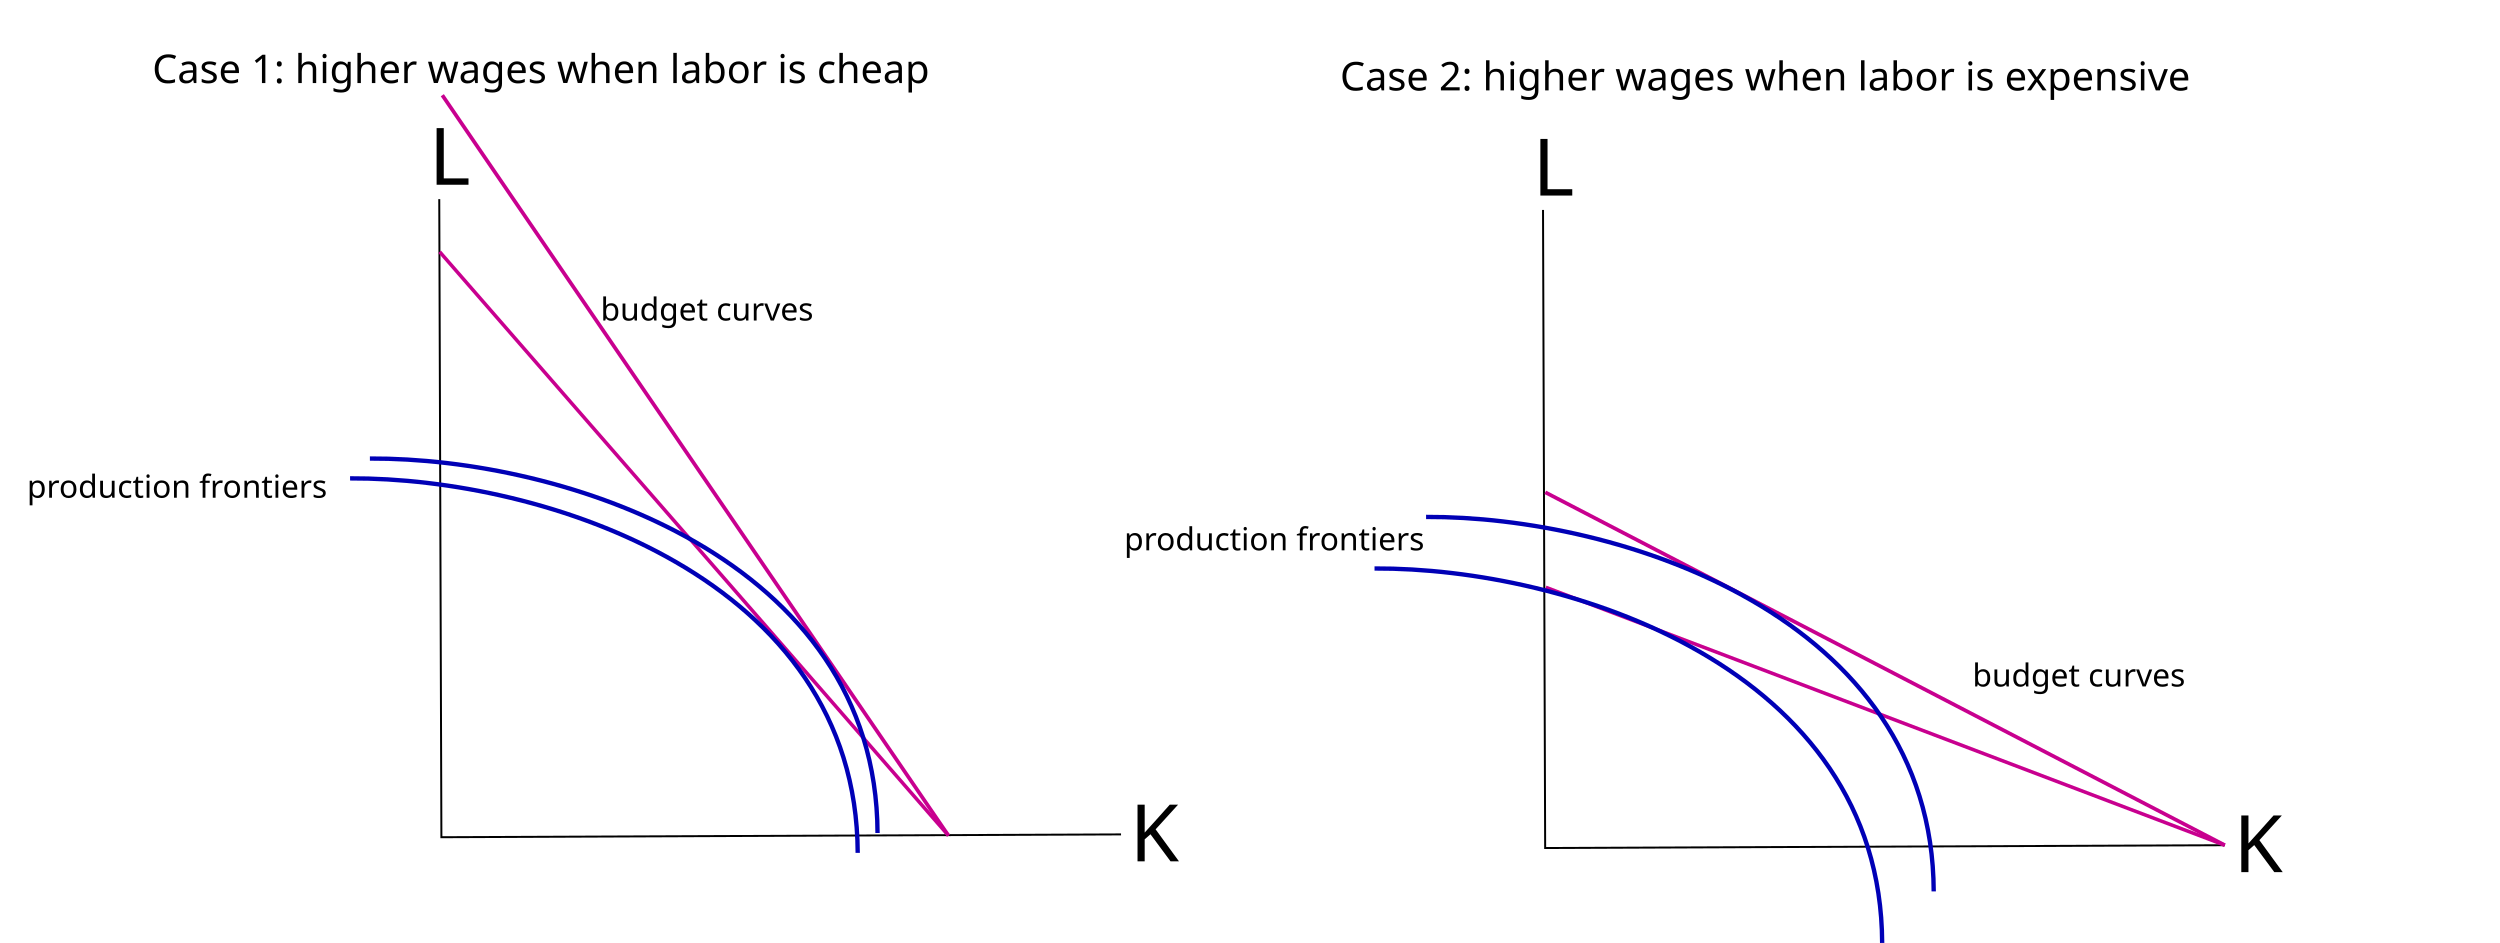
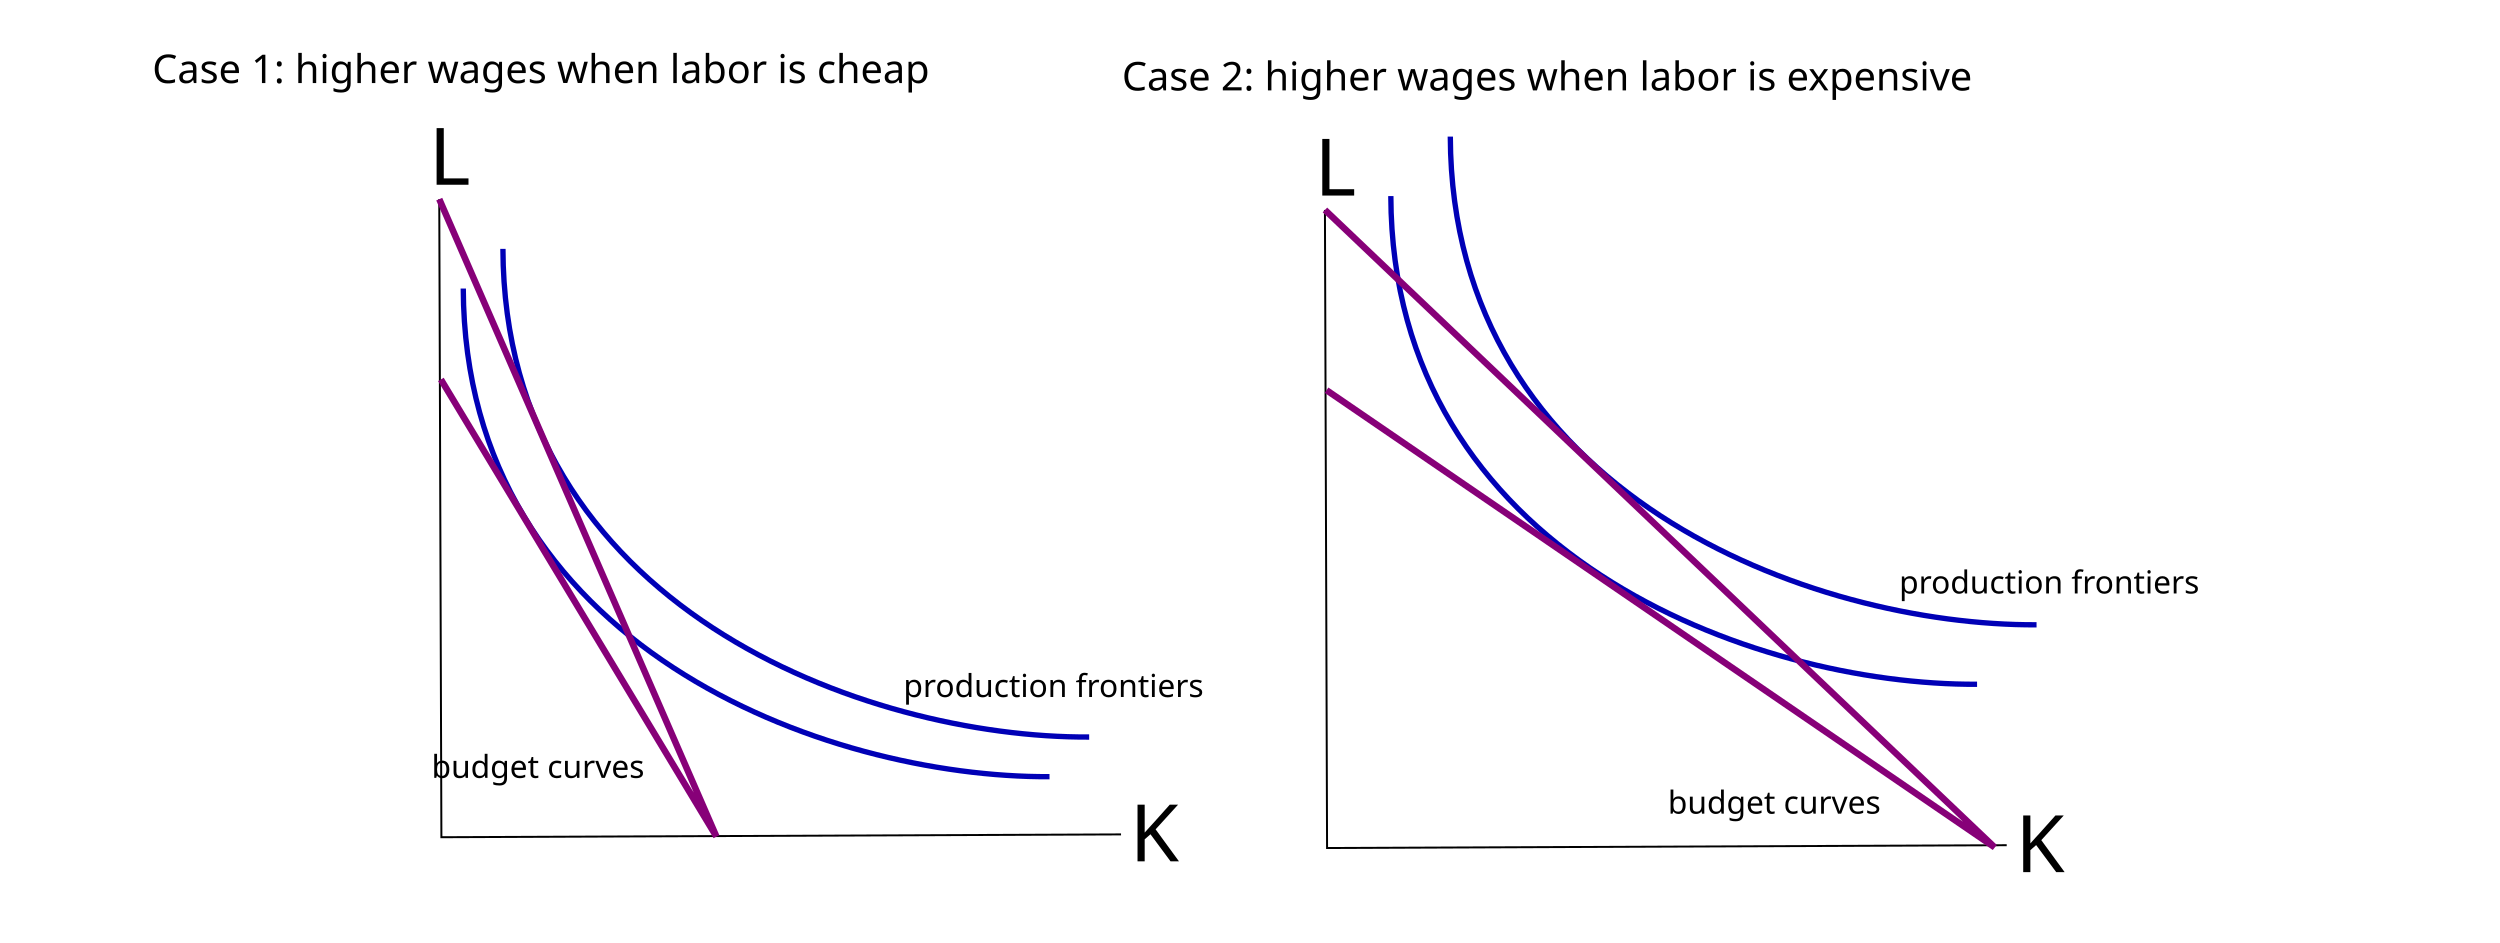
<svg xmlns="http://www.w3.org/2000/svg" width="1260.931" height="475.608" viewBox="0 0 1260.931 475.608" version="1.1" id="svg5">
  <defs id="defs2" />
  <g id="layer1" transform="translate(-65.27858,-15.33438)">
    <path style="fill:none;stroke:#000000;stroke-width:1px;stroke-linecap:butt;stroke-linejoin:miter;stroke-opacity:1" d="m 286.829,115.775 1.076,321.832 342.791,-1.424" id="path876" />
-     <path style="fill:#0000ff;stroke:#c8008f;stroke-width:1.9;stroke-linecap:butt;stroke-linejoin:miter;stroke-miterlimit:4;stroke-dasharray:none;stroke-opacity:1" d="M 288.369,63.361 543.643,436.77" id="path880" />
-     <path style="fill:none;stroke:#c8008f;stroke-width:1.8;stroke-linecap:butt;stroke-linejoin:miter;stroke-miterlimit:4;stroke-dasharray:none;stroke-opacity:1" d="M 287.032,142.338 543.643,436.77" id="path882" />
-     <path style="fill:none;stroke:#0000b6;stroke-width:2.2;stroke-linecap:butt;stroke-linejoin:miter;stroke-miterlimit:4;stroke-dasharray:none;stroke-opacity:1" d="m 251.843,246.611 c 97.408,-0.421 255.503,50.021 256.037,188.875" id="path884" />
-     <path style="fill:none;stroke:#0000b6;stroke-width:2.2;stroke-linecap:butt;stroke-linejoin:miter;stroke-miterlimit:4;stroke-dasharray:none;stroke-opacity:1" d="m 241.843,256.611 c 97.408,-0.421 255.503,50.021 256.037,188.875" id="path884-5" />
+     <path style="fill:none;stroke:#0000b6;stroke-width:2.699;stroke-linecap:butt;stroke-linejoin:miter;stroke-miterlimit:4;stroke-dasharray:none;stroke-opacity:1" d="M 594.623,407.077 C 482.131,407.625 299.555,341.867 298.938,160.849" id="path884" />
+     <path style="fill:none;stroke:#0000b6;stroke-width:2.699;stroke-linecap:butt;stroke-linejoin:miter;stroke-miterlimit:4;stroke-dasharray:none;stroke-opacity:1" d="M 1062.459,360.467 C 949.967,361.015 767.391,295.256 766.774,114.239" id="path884-4" />
+     <path style="fill:none;stroke:#0000b6;stroke-width:2.699;stroke-linecap:butt;stroke-linejoin:miter;stroke-miterlimit:4;stroke-dasharray:none;stroke-opacity:1" d="M 1092.459,330.467 C 979.967,331.015 797.391,265.256 796.774,84.239" id="path884-4-1" />
+     <path style="fill:none;stroke:#0000b6;stroke-width:2.699;stroke-linecap:butt;stroke-linejoin:miter;stroke-miterlimit:4;stroke-dasharray:none;stroke-opacity:1" d="M 614.623,387.077 C 502.131,387.625 319.555,321.867 318.938,140.849" id="path884-7" />
    <text xml:space="preserve" style="font-style:normal;font-weight:normal;font-size:40px;line-height:1.25;font-family:sans-serif;fill:#000000;fill-opacity:1;stroke:none" x="281.619" y="108.514" id="text5030">
      <tspan id="tspan5028" x="281.619" y="108.514">L</tspan>
    </text>
    <text xml:space="preserve" style="font-style:normal;font-weight:normal;font-size:40px;line-height:1.25;font-family:sans-serif;fill:#000000;fill-opacity:1;stroke:none" x="635.142" y="449.759" id="text8334">
      <tspan id="tspan8332" x="635.142" y="449.759">K</tspan>
    </text>
-     <text xml:space="preserve" style="font-style:normal;font-weight:normal;font-size:40px;line-height:1.25;font-family:sans-serif;fill:#000000;fill-opacity:1;stroke:none" x="78.889" y="266.373" id="text15478">
-       <tspan x="78.889" y="266.373" style="font-style:normal;font-variant:normal;font-weight:normal;font-stretch:normal;font-size:16px;font-family:sans-serif;-inkscape-font-specification:'sans-serif, Normal';font-variant-ligatures:normal;font-variant-caps:normal;font-variant-numeric:normal;font-variant-east-asian:normal" id="tspan21526">production frontiers</tspan>
+     <text xml:space="preserve" style="font-style:normal;font-weight:normal;font-size:40px;line-height:1.25;font-family:sans-serif;fill:#000000;fill-opacity:1;stroke:none" x="520.947" y="366.901" id="text15478">
+       <tspan x="520.947" y="366.901" style="font-style:normal;font-variant:normal;font-weight:normal;font-stretch:normal;font-size:16px;font-family:sans-serif;-inkscape-font-specification:'sans-serif, Normal';font-variant-ligatures:normal;font-variant-caps:normal;font-variant-numeric:normal;font-variant-east-asian:normal" id="tspan21526">production frontiers</tspan>
    </text>
-     <text xml:space="preserve" style="font-style:normal;font-weight:normal;font-size:40px;line-height:1.25;font-family:sans-serif;fill:#000000;fill-opacity:1;stroke:none" x="368.189" y="176.99" id="text15478-8">
-       <tspan x="368.189" y="176.99" style="font-style:normal;font-variant:normal;font-weight:normal;font-stretch:normal;font-size:16px;font-family:sans-serif;-inkscape-font-specification:'sans-serif, Normal';font-variant-ligatures:normal;font-variant-caps:normal;font-variant-numeric:normal;font-variant-east-asian:normal" id="tspan21526-6">budget curves</tspan>
-       <tspan x="368.189" y="226.99" style="font-style:normal;font-variant:normal;font-weight:normal;font-stretch:normal;font-size:16px;font-family:sans-serif;-inkscape-font-specification:'sans-serif, Normal';font-variant-ligatures:normal;font-variant-caps:normal;font-variant-numeric:normal;font-variant-east-asian:normal" id="tspan29778" />
+     <text xml:space="preserve" style="font-style:normal;font-weight:normal;font-size:40px;line-height:1.25;font-family:sans-serif;fill:#000000;fill-opacity:1;stroke:none" x="282.947" y="407.681" id="text15478-8">
+       <tspan x="282.947" y="407.681" style="font-style:normal;font-variant:normal;font-weight:normal;font-stretch:normal;font-size:16px;font-family:sans-serif;-inkscape-font-specification:'sans-serif, Normal';font-variant-ligatures:normal;font-variant-caps:normal;font-variant-numeric:normal;font-variant-east-asian:normal" id="tspan21526-6">budget curves</tspan>
+       <tspan x="282.947" y="457.681" style="font-style:normal;font-variant:normal;font-weight:normal;font-stretch:normal;font-size:16px;font-family:sans-serif;-inkscape-font-specification:'sans-serif, Normal';font-variant-ligatures:normal;font-variant-caps:normal;font-variant-numeric:normal;font-variant-east-asian:normal" id="tspan29778" />
    </text>
    <text xml:space="preserve" style="font-style:normal;font-weight:normal;font-size:40px;line-height:1.25;font-family:sans-serif;fill:#000000;fill-opacity:1;stroke:none" x="142.107" y="57.215" id="text35470">
      <tspan id="tspan35468" x="142.107" y="57.215" style="font-style:normal;font-variant:normal;font-weight:normal;font-stretch:normal;font-size:20px;font-family:sans-serif;-inkscape-font-specification:'sans-serif, Normal';font-variant-ligatures:normal;font-variant-caps:normal;font-variant-numeric:normal;font-variant-east-asian:normal">Case 1: higher wages when labor is cheap</tspan>
    </text>
-     <path style="fill:none;stroke:#000000;stroke-width:1px;stroke-linecap:butt;stroke-linejoin:miter;stroke-opacity:1" d="m 843.538,121.226 1.076,321.832 342.792,-1.424" id="path876-0" />
-     <path style="fill:#0000ff;stroke:#c8008f;stroke-width:1.9;stroke-linecap:butt;stroke-linejoin:miter;stroke-miterlimit:4;stroke-dasharray:none;stroke-opacity:1" d="M 844.682,263.655 1187.406,441.634" id="path880-4" />
-     <path style="fill:none;stroke:#c8008f;stroke-width:1.8;stroke-linecap:butt;stroke-linejoin:miter;stroke-miterlimit:4;stroke-dasharray:none;stroke-opacity:1" d="M 844.945,311.567 1187.406,441.634" id="path882-8" />
-     <path style="fill:none;stroke:#0000b6;stroke-width:2.2;stroke-linecap:butt;stroke-linejoin:miter;stroke-miterlimit:4;stroke-dasharray:none;stroke-opacity:1" d="m 784.551,276.062 c 97.408,-0.421 255.503,50.021 256.038,188.875" id="path884-8" />
-     <path style="fill:none;stroke:#0000b6;stroke-width:2.2;stroke-linecap:butt;stroke-linejoin:miter;stroke-miterlimit:4;stroke-dasharray:none;stroke-opacity:1" d="m 758.551,302.062 c 97.408,-0.421 255.503,50.021 256.038,188.875" id="path884-5-8" />
-     <text xml:space="preserve" style="font-style:normal;font-weight:normal;font-size:40px;line-height:1.25;font-family:sans-serif;fill:#000000;fill-opacity:1;stroke:none" x="838.328" y="113.965" id="text5030-9">
-       <tspan id="tspan5028-7" x="838.328" y="113.965">L</tspan>
+     <path style="fill:none;stroke:#000000;stroke-width:1px;stroke-linecap:butt;stroke-linejoin:miter;stroke-opacity:1" d="m 733.538,121.226 1.076,321.832 342.792,-1.424" id="path876-0" />
+     <text xml:space="preserve" style="font-style:normal;font-weight:normal;font-size:40px;line-height:1.25;font-family:sans-serif;fill:#000000;fill-opacity:1;stroke:none" x="728.328" y="113.965" id="text5030-9">
+       <tspan id="tspan5028-7" x="728.328" y="113.965">L</tspan>
    </text>
-     <text xml:space="preserve" style="font-style:normal;font-weight:normal;font-size:40px;line-height:1.25;font-family:sans-serif;fill:#000000;fill-opacity:1;stroke:none" x="1191.85" y="455.21" id="text8334-7">
-       <tspan id="tspan8332-6" x="1191.85" y="455.21">K</tspan>
+     <text xml:space="preserve" style="font-style:normal;font-weight:normal;font-size:40px;line-height:1.25;font-family:sans-serif;fill:#000000;fill-opacity:1;stroke:none" x="1081.85" y="455.21" id="text8334-7">
+       <tspan id="tspan8332-6" x="1081.85" y="455.21">K</tspan>
    </text>
-     <text xml:space="preserve" style="font-style:normal;font-weight:normal;font-size:40px;line-height:1.25;font-family:sans-serif;fill:#000000;fill-opacity:1;stroke:none" x="632.283" y="292.897" id="text15478-4">
-       <tspan x="632.283" y="292.897" style="font-style:normal;font-variant:normal;font-weight:normal;font-stretch:normal;font-size:16px;font-family:sans-serif;-inkscape-font-specification:'sans-serif, Normal';font-variant-ligatures:normal;font-variant-caps:normal;font-variant-numeric:normal;font-variant-east-asian:normal" id="tspan21526-3">production frontiers</tspan>
+     <text xml:space="preserve" style="font-style:normal;font-weight:normal;font-size:40px;line-height:1.25;font-family:sans-serif;fill:#000000;fill-opacity:1;stroke:none" x="1023.16" y="314.669" id="text15478-4">
+       <tspan x="1023.16" y="314.669" style="font-style:normal;font-variant:normal;font-weight:normal;font-stretch:normal;font-size:16px;font-family:sans-serif;-inkscape-font-specification:'sans-serif, Normal';font-variant-ligatures:normal;font-variant-caps:normal;font-variant-numeric:normal;font-variant-east-asian:normal" id="tspan21526-3">production frontiers</tspan>
    </text>
-     <text xml:space="preserve" style="font-style:normal;font-weight:normal;font-size:40px;line-height:1.25;font-family:sans-serif;fill:#000000;fill-opacity:1;stroke:none" x="1060.129" y="361.582" id="text15478-8-0">
-       <tspan x="1060.129" y="361.582" style="font-style:normal;font-variant:normal;font-weight:normal;font-stretch:normal;font-size:16px;font-family:sans-serif;-inkscape-font-specification:'sans-serif, Normal';font-variant-ligatures:normal;font-variant-caps:normal;font-variant-numeric:normal;font-variant-east-asian:normal" id="tspan21526-6-3">budget curves</tspan>
-       <tspan x="1060.129" y="411.582" style="font-style:normal;font-variant:normal;font-weight:normal;font-stretch:normal;font-size:16px;font-family:sans-serif;-inkscape-font-specification:'sans-serif, Normal';font-variant-ligatures:normal;font-variant-caps:normal;font-variant-numeric:normal;font-variant-east-asian:normal" id="tspan29778-0" />
+     <text xml:space="preserve" style="font-style:normal;font-weight:normal;font-size:40px;line-height:1.25;font-family:sans-serif;fill:#000000;fill-opacity:1;stroke:none" x="906.511" y="425.72" id="text15478-8-0">
+       <tspan x="906.511" y="425.72" style="font-style:normal;font-variant:normal;font-weight:normal;font-stretch:normal;font-size:16px;font-family:sans-serif;-inkscape-font-specification:'sans-serif, Normal';font-variant-ligatures:normal;font-variant-caps:normal;font-variant-numeric:normal;font-variant-east-asian:normal" id="tspan21526-6-3">budget curves</tspan>
+       <tspan x="906.511" y="475.72" style="font-style:normal;font-variant:normal;font-weight:normal;font-stretch:normal;font-size:16px;font-family:sans-serif;-inkscape-font-specification:'sans-serif, Normal';font-variant-ligatures:normal;font-variant-caps:normal;font-variant-numeric:normal;font-variant-east-asian:normal" id="tspan29778-0" />
    </text>
-     <text xml:space="preserve" style="font-style:normal;font-weight:normal;font-size:40px;line-height:1.25;font-family:sans-serif;fill:#000000;fill-opacity:1;stroke:none" x="741.169" y="60.94" id="text35470-9">
-       <tspan id="tspan35468-2" x="741.169" y="60.94" style="font-style:normal;font-variant:normal;font-weight:normal;font-stretch:normal;font-size:20px;font-family:sans-serif;-inkscape-font-specification:'sans-serif, Normal';font-variant-ligatures:normal;font-variant-caps:normal;font-variant-numeric:normal;font-variant-east-asian:normal">Case 2: higher wages when labor is expensive</tspan>
+     <text xml:space="preserve" style="font-style:normal;font-weight:normal;font-size:40px;line-height:1.25;font-family:sans-serif;fill:#000000;fill-opacity:1;stroke:none" x="631.169" y="60.94" id="text35470-9">
+       <tspan id="tspan35468-2" x="631.169" y="60.94" style="font-style:normal;font-variant:normal;font-weight:normal;font-stretch:normal;font-size:20px;font-family:sans-serif;-inkscape-font-specification:'sans-serif, Normal';font-variant-ligatures:normal;font-variant-caps:normal;font-variant-numeric:normal;font-variant-east-asian:normal">Case 2: higher wages when labor is expensive</tspan>
    </text>
+     <path style="fill:none;stroke:#870078;stroke-width:3.3;stroke-linecap:butt;stroke-linejoin:miter;stroke-miterlimit:4;stroke-dasharray:none;stroke-opacity:1" d="M 287.643,206.7 426.594,437.24 286.829,115.775" id="path2271" />
+     <path style="fill:none;stroke:#870078;stroke-width:3.3;stroke-linecap:butt;stroke-linejoin:miter;stroke-miterlimit:4;stroke-dasharray:none;stroke-opacity:1" d="M 734.351,212.152 1071.302,442.691 733.538,121.226" id="path2271-8" />
  </g>
</svg>
